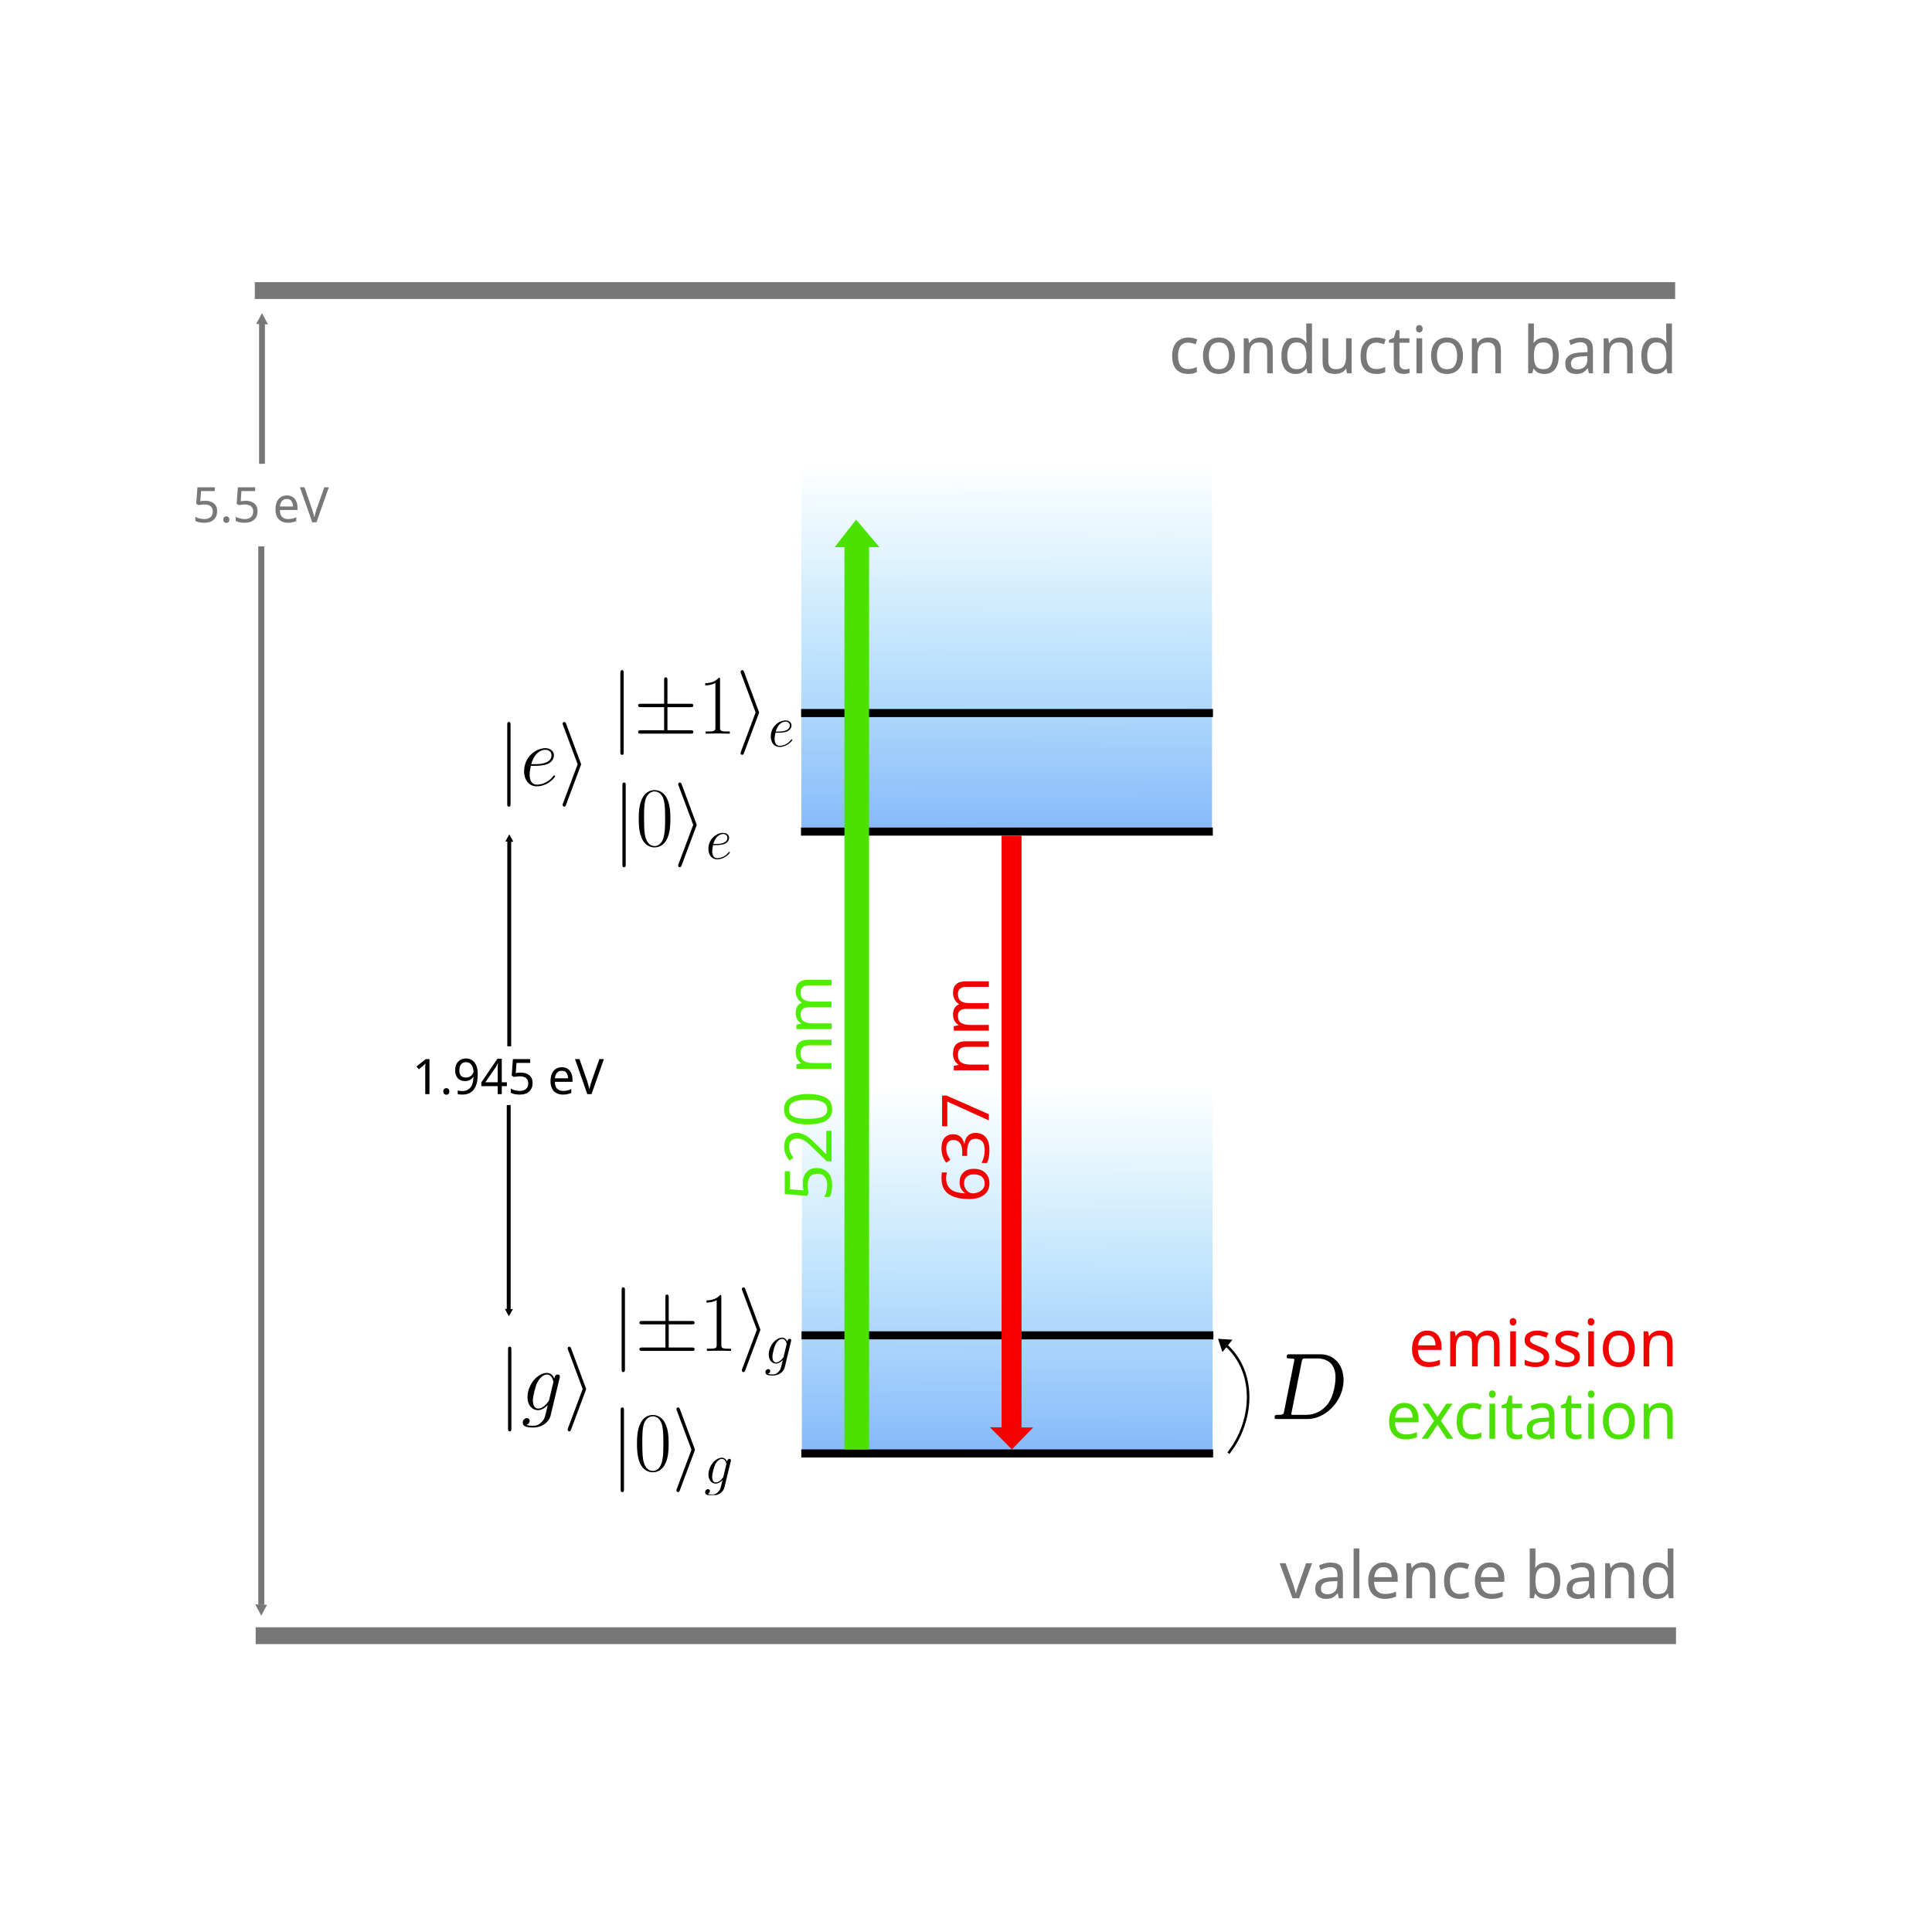
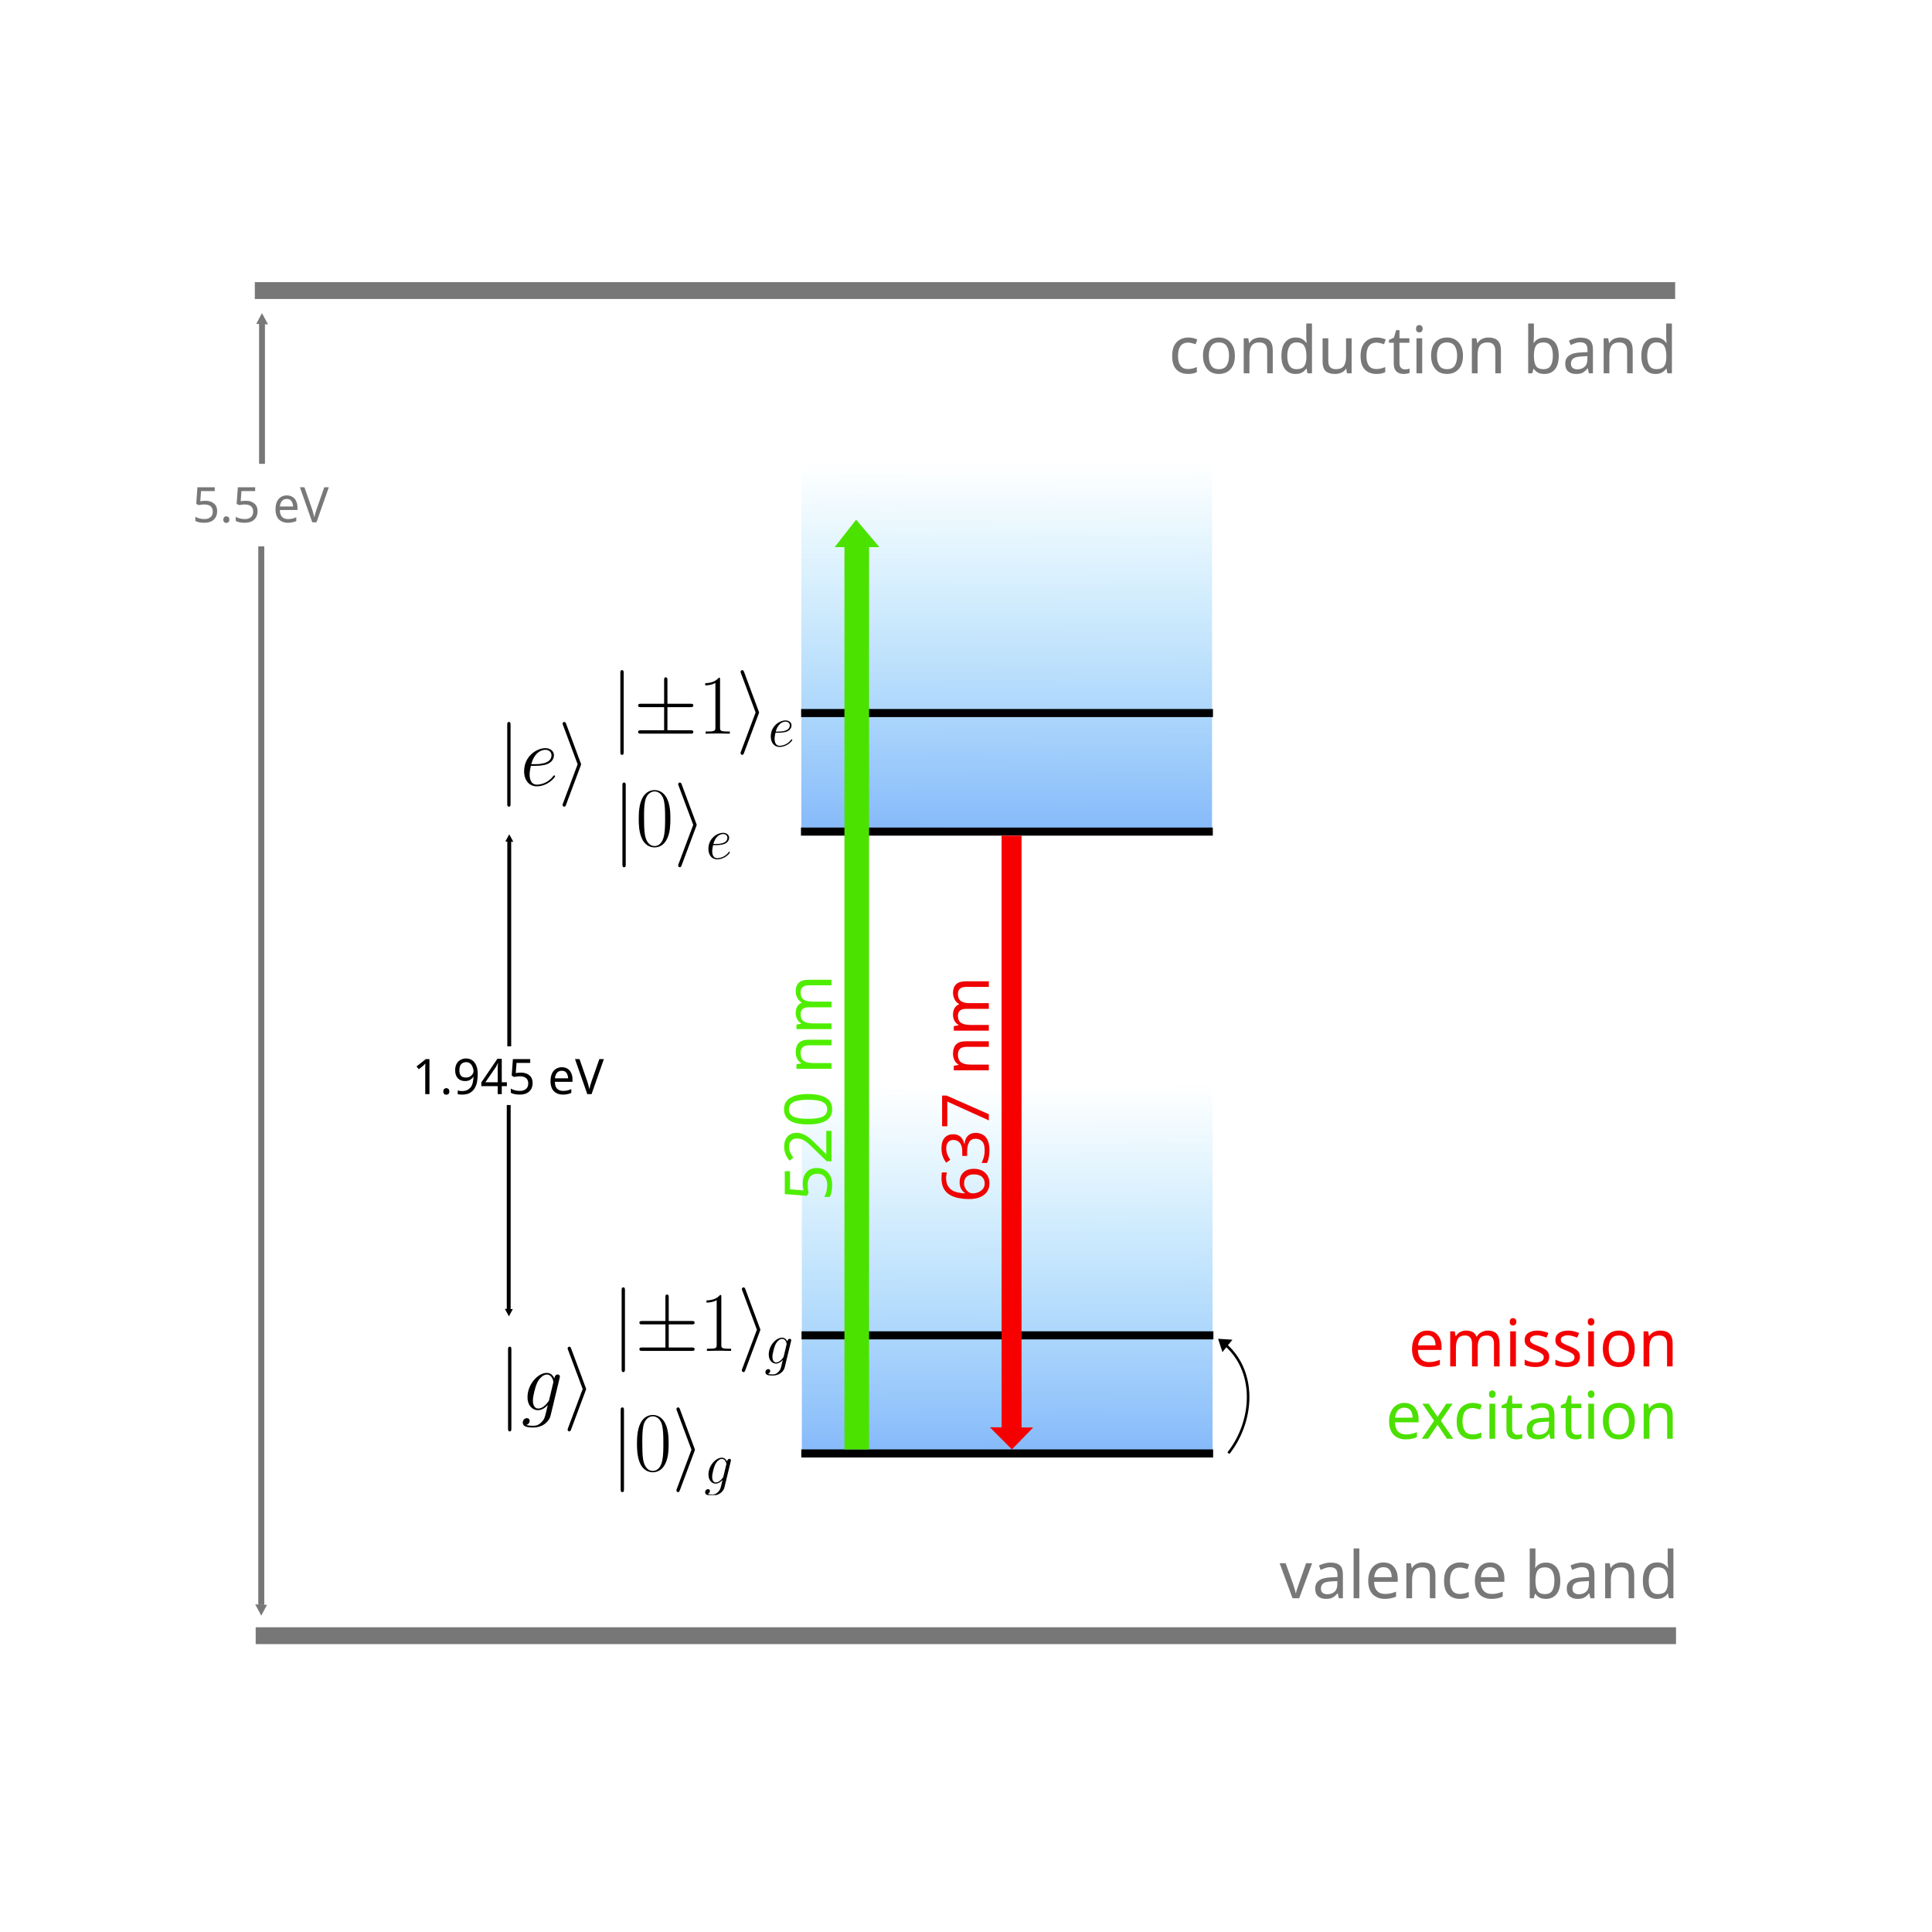
<svg xmlns="http://www.w3.org/2000/svg" xmlns:xlink="http://www.w3.org/1999/xlink" width="750" height="750" viewBox="0 0 198.438 198.438" version="1.1" id="svg102934">
  <defs id="defs102931">
    <linearGradient xlink:href="#linearGradient17790" id="linearGradient17792" x1="226.336" y1="175.029" x2="226.31" y2="143.661" gradientUnits="userSpaceOnUse" gradientTransform="matrix(1.167671,0,0,1.193194,-161.258,-60.06101)" />
    <linearGradient id="linearGradient17790">
      <stop style="stop-color:#87bafa;stop-opacity:1;" offset="0" id="stop17786" />
      <stop style="stop-color:#85d8fa;stop-opacity:0;" offset="1" id="stop17788" />
    </linearGradient>
    <linearGradient xlink:href="#linearGradient17790" id="linearGradient17827" gradientUnits="userSpaceOnUse" x1="226.336" y1="175.029" x2="226.31" y2="143.661" gradientTransform="matrix(1.167671,0,0,1.193194,-161.31,-123.8364)" />
    <clipPath id="clipPath6935-3">
      <path clip-rule="nonzero" d="M 2,0 H 4 V 20.664 H 2 Z m 0,0" id="path2380-6" />
    </clipPath>
    <clipPath id="clipPath7175-7">
      <path clip-rule="nonzero" d="m 16,0 h 5 v 20.664 h -5 z m 0,0" id="path7393-5" />
    </clipPath>
    <clipPath id="clipPath4866-3-5">
      <path clip-rule="nonzero" d="M 2,0 H 4 V 20.664 H 2 Z m 0,0" id="path3487-5" />
    </clipPath>
    <clipPath id="clipPath576-6">
      <path clip-rule="nonzero" d="m 17,0 h 5 v 20.664 h -5 z m 0,0" id="path466-2" />
    </clipPath>
    <clipPath id="clipPath1315-9">
      <path clip-rule="nonzero" d="M 2,0 H 21 V 20.664 H 2 Z m 0,0" id="path1458-1" />
    </clipPath>
    <clipPath id="clipPath4771-2">
      <path clip-rule="nonzero" d="m 32,0 h 6 v 20.664 h -6 z m 0,0" id="path6974-7" />
    </clipPath>
    <clipPath id="clipPath5714-0">
      <path clip-rule="nonzero" d="m 39,12 h 8 v 9.387 h -8 z m 0,0" id="path7056-9-9" />
    </clipPath>
    <clipPath id="clipPath9061-3">
      <path clip-rule="nonzero" d="m 23,12 h 7 v 9.387 h -7 z m 0,0" id="path9482-6" />
    </clipPath>
    <clipPath id="clipPath8113-0">
      <path clip-rule="nonzero" d="M 2,0 H 4 V 20.664 H 2 Z m 0,0" id="path5989-6" />
    </clipPath>
    <clipPath id="clipPath2512-2">
      <path clip-rule="nonzero" d="m 16,0 h 5 v 20.664 h -5 z m 0,0" id="path855-6" />
    </clipPath>
    <clipPath id="clipPath9782-1">
      <path clip-rule="nonzero" d="M 2,0 H 4 V 20.664 H 2 Z m 0,0" id="path6471-8" />
    </clipPath>
    <clipPath id="clipPath2331-7">
      <path clip-rule="nonzero" d="m 16,0 h 6 v 20.664 h -6 z m 0,0" id="path9119-9" />
    </clipPath>
    <clipPath id="clipPath735-2">
      <path clip-rule="nonzero" d="M 1,0 H 9 V 20.664 H 1 Z m 0,0" id="path7947-0" />
    </clipPath>
    <clipPath id="clipPath4984-2">
      <path clip-rule="nonzero" d="M 1,0 H 9 V 20.664 H 1 Z m 0,0" id="path8717-3" />
    </clipPath>
    <clipPath id="clipPath5714-0-6">
      <path clip-rule="nonzero" d="m 39,12 h 8 v 9.387 h -8 z m 0,0" id="path7056-9-9-7" />
    </clipPath>
    <clipPath id="clipPath9061-3-5">
      <path clip-rule="nonzero" d="m 23,12 h 7 v 9.387 h -7 z m 0,0" id="path9482-6-3" />
    </clipPath>
    <clipPath id="clipPath5714-0-5">
      <path clip-rule="nonzero" d="m 39,12 h 8 v 9.387 h -8 z m 0,0" id="path7056-9-9-6" />
    </clipPath>
    <clipPath id="clipPath9061-3-2">
      <path clip-rule="nonzero" d="m 23,12 h 7 v 9.387 h -7 z m 0,0" id="path9482-6-9" />
    </clipPath>
    <clipPath id="clipPath5714-0-9">
      <path clip-rule="nonzero" d="m 39,12 h 8 v 9.387 h -8 z m 0,0" id="path7056-9-9-3" />
    </clipPath>
    <clipPath id="clipPath9061-3-6">
      <path clip-rule="nonzero" d="m 23,12 h 7 v 9.387 h -7 z m 0,0" id="path9482-6-0" />
    </clipPath>
    <clipPath id="clipPath1315-9-3">
      <path clip-rule="nonzero" d="M 2,0 H 21 V 20.664 H 2 Z m 0,0" id="path1458-1-7" />
    </clipPath>
    <clipPath id="clipPath4771-2-5">
      <path clip-rule="nonzero" d="m 32,0 h 6 v 20.664 h -6 z m 0,0" id="path6974-7-9" />
    </clipPath>
    <clipPath id="clipPath8113-0-2">
      <path clip-rule="nonzero" d="M 2,0 H 4 V 20.664 H 2 Z m 0,0" id="path5989-6-2" />
    </clipPath>
    <clipPath id="clipPath2512-2-8">
      <path clip-rule="nonzero" d="m 16,0 h 5 v 20.664 h -5 z m 0,0" id="path855-6-9" />
    </clipPath>
    <clipPath id="clipPath735-2-7">
      <path clip-rule="nonzero" d="M 1,0 H 9 V 20.664 H 1 Z m 0,0" id="path7947-0-3" />
    </clipPath>
    <clipPath id="clipPath5714-0-61">
      <path clip-rule="nonzero" d="m 39,12 h 8 v 9.387 h -8 z m 0,0" id="path7056-9-9-2" />
    </clipPath>
    <clipPath id="clipPath9061-3-9">
      <path clip-rule="nonzero" d="m 23,12 h 7 v 9.387 h -7 z m 0,0" id="path9482-6-31" />
    </clipPath>
    <clipPath id="clipPath4984-2-9">
      <path clip-rule="nonzero" d="M 1,0 H 9 V 20.664 H 1 Z m 0,0" id="path8717-3-4" />
    </clipPath>
    <clipPath id="clipPath2883">
      <path clip-rule="nonzero" d="M 0,0 H 5.703 V 3.402 H 0 Z m 0,0" id="path5370" />
    </clipPath>
  </defs>
  <g id="layer1">
    <rect style="display:inline;fill:url(#linearGradient17792);fill-opacity:1;stroke-width:0.312;stroke-linecap:butt;stroke-linejoin:round" id="rect17761" width="42.185" height="37.708" x="82.357" y="111.219" />
    <rect style="display:inline;fill:url(#linearGradient17827);fill-opacity:1;stroke-width:0.312;stroke-linecap:butt;stroke-linejoin:round" id="rect17761-3" width="42.185" height="37.708" x="82.306" y="47.443" />
    <path style="display:inline;fill:#4ce200;fill-opacity:1;stroke-width:0.312;stroke-linecap:butt;stroke-linejoin:round" d="m 85.729,56.198 h 4.599 L 87.932,53.376 Z" id="path21176" />
    <path style="display:inline;fill:#000000;fill-opacity:1;stroke-width:0.122;stroke-linecap:butt;stroke-linejoin:round" d="m 125.557,138.877 1.027,-1.275 -1.473,-0.091 z" id="path21176-3" />
    <path style="display:inline;fill:#f50000;fill-opacity:1;stroke-width:0.312;stroke-linecap:butt;stroke-linejoin:round" d="m 101.674,146.6 4.444,0.02 -2.184,2.248 z" id="path21180" />
    <rect style="display:inline;fill:#000000;fill-opacity:1;stroke-width:0.312;stroke-linecap:butt;stroke-linejoin:round" id="rect21729-7-3" width="42.3" height="0.829" x="82.33" y="136.741" />
    <rect style="display:inline;fill:#000000;fill-opacity:1;stroke-width:0.312;stroke-linecap:butt;stroke-linejoin:round" id="rect21729-7" width="42.3" height="0.829" x="82.286" y="72.822" />
    <rect style="display:inline;fill:#000000;fill-opacity:1;stroke-width:0.312;stroke-linecap:butt;stroke-linejoin:round" id="rect21729" width="42.3" height="0.829" x="82.303" y="148.87" />
    <rect style="display:inline;fill:#000000;fill-opacity:1;stroke-width:0.312;stroke-linecap:butt;stroke-linejoin:round" id="rect21729-23" width="42.3" height="0.829" x="82.269" y="85" />
    <rect style="display:inline;fill:#4ce200;fill-opacity:1;stroke-width:0.312;stroke-linecap:butt;stroke-linejoin:round" id="rect21013" width="2.529" height="92.872" x="86.733" y="56" />
    <rect style="display:inline;fill:#f60000;fill-opacity:1;stroke-width:0.365;stroke-linecap:butt;stroke-linejoin:round" id="rect18515" width="2.05" height="60.829" x="102.874" y="85.835" />
    <text xml:space="preserve" style="font-size:6.662px;display:inline;fill:#f50000;fill-opacity:1;stroke-width:0.312;stroke-linecap:butt;stroke-linejoin:round" x="146.249" y="138.835" id="text21913-9" transform="scale(0.989247,1.01087)">
      <tspan style="font-style:normal;font-variant:normal;font-weight:normal;font-stretch:normal;font-size:6.662px;font-family:'Noto Sans Duployan';-inkscape-font-specification:'Noto Sans Duployan';fill:#f50000;fill-opacity:1;stroke-width:0.312" x="146.249" y="138.835" id="tspan22163">emission</tspan>
    </text>
    <text xml:space="preserve" style="font-size:6.662px;display:inline;fill:#4fee00;fill-opacity:1;stroke-width:0.312;stroke-linecap:butt;stroke-linejoin:round" x="-124.695" y="84.49" id="text21913-9-5-3" transform="matrix(0,-0.989247,1.01087,0,0,0)">
      <tspan style="font-style:normal;font-variant:normal;font-weight:normal;font-stretch:normal;font-size:6.662px;font-family:sans-serif;-inkscape-font-specification:sans-serif;fill:#4fee00;fill-opacity:1;stroke-width:0.312" x="-124.695" y="84.49" id="tspan22163-3-6">520 nm</tspan>
    </text>
    <text xml:space="preserve" style="font-size:6.662px;display:inline;fill:#000000;fill-opacity:1;stroke-width:0.312;stroke-linecap:butt;stroke-linejoin:round" x="143.867" y="146.19" id="text21913-2" transform="scale(0.989247,1.01087)">
      <tspan id="tspan21911-8" style="font-style:normal;font-variant:normal;font-weight:normal;font-stretch:normal;font-size:6.662px;font-family:'Noto Sans Duployan';-inkscape-font-specification:'Noto Sans Duployan';fill:#4be000;fill-opacity:1;stroke-width:0.312" x="143.867" y="146.19">excitation</tspan>
    </text>
    <g transform="matrix(1.167671,0,0,1.193194,52.09888,74.15317)" id="g253953" style="display:inline;stroke-linecap:butt;stroke-linejoin:round">
      <g clip-path="url(#clipPath6935-3)" id="g27" transform="matrix(0.352778,0,0,0.352778,-0.865408,0.00105843)" style="stroke-linecap:butt;stroke-linejoin:round">
        <g fill="#000000" fill-opacity="1" id="g25" style="stroke-linecap:butt;stroke-linejoin:round">
          <g id="use23" transform="translate(0,15.497)" style="stroke-linecap:butt;stroke-linejoin:round">
            <path d="m 3.281,-14.75 c 0,-0.375 0,-0.75 -0.406,-0.75 -0.422,0 -0.422,0.375 -0.422,0.75 V 4.422 c 0,0.375 0,0.75 0.422,0.75 0.406,0 0.406,-0.375 0.406,-0.75 z m 0,0" id="path43" style="stroke-linecap:butt;stroke-linejoin:round" />
          </g>
        </g>
      </g>
      <g fill="#000000" fill-opacity="1" id="g31" transform="matrix(0.352778,0,0,0.352778,-0.865408,0.00105843)" style="stroke-linecap:butt;stroke-linejoin:round">
        <g id="use29" transform="translate(5.74,15.497)" style="stroke-linecap:butt;stroke-linejoin:round">
          <path d="m 3.703,-4.797 c 0.547,0 1.953,-0.031 2.953,-0.406 C 8.219,-5.797 8.359,-7 8.359,-7.375 c 0,-0.906 -0.781,-1.734 -2.141,-1.734 -2.172,0 -5.297,1.969 -5.297,5.641 0,2.172 1.25,3.672 3.125,3.672 2.812,0 4.594,-2.188 4.594,-2.453 0,-0.125 -0.125,-0.234 -0.219,-0.234 -0.062,0 -0.078,0.031 -0.266,0.219 -1.312,1.75 -3.281,2.062 -4.062,2.062 -1.188,0 -1.797,-0.938 -1.797,-2.469 0,-0.281 0,-0.797 0.312,-2.125 z m -1,-0.406 c 0.891,-3.188 2.859,-3.5 3.516,-3.5 0.906,0 1.531,0.547 1.531,1.328 0,2.172 -3.312,2.172 -4.172,2.172 z m 0,0" id="path47" style="stroke-linecap:butt;stroke-linejoin:round" />
        </g>
      </g>
      <g clip-path="url(#clipPath7175-7)" id="g37" transform="matrix(0.352778,0,0,0.352778,-0.865408,0.00105843)" style="stroke-linecap:butt;stroke-linejoin:round">
        <g fill="#000000" fill-opacity="1" id="g35" style="stroke-linecap:butt;stroke-linejoin:round">
          <g id="use33" transform="translate(15.117,15.497)" style="stroke-linecap:butt;stroke-linejoin:round">
            <path d="M 5.641,-4.812 C 5.75,-5.062 5.75,-5.109 5.75,-5.172 c 0,-0.047 0,-0.094 -0.109,-0.344 l -3.609,-9.5 C 1.906,-15.375 1.781,-15.5 1.547,-15.5 c -0.219,0 -0.406,0.188 -0.406,0.422 0,0.062 0,0.109 0.094,0.328 L 4.891,-5.172 1.234,4.375 c -0.094,0.234 -0.094,0.266 -0.094,0.375 0,0.234 0.188,0.422 0.406,0.422 0.266,0 0.359,-0.219 0.438,-0.422 z m 0,0" id="path51" style="stroke-linecap:butt;stroke-linejoin:round" />
          </g>
        </g>
      </g>
    </g>
    <g transform="matrix(1.167671,0,0,1.193194,52.18288,138.3201)" id="g254124" style="display:inline;stroke-linecap:butt;stroke-linejoin:round">
      <g clip-path="url(#clipPath4866-3-5)" id="g254108" transform="matrix(0.352778,0,0,0.352778,-0.865408,0.00105843)" style="stroke-linecap:butt;stroke-linejoin:round">
        <g fill="#000000" fill-opacity="1" id="g254106" style="stroke-linecap:butt;stroke-linejoin:round">
          <g id="g254104" transform="translate(0,15.497)" style="stroke-linecap:butt;stroke-linejoin:round">
            <path d="m 3.281,-14.75 c 0,-0.375 0,-0.75 -0.406,-0.75 -0.422,0 -0.422,0.375 -0.422,0.75 V 4.422 c 0,0.375 0,0.75 0.422,0.75 0.406,0 0.406,-0.375 0.406,-0.75 z m 0,0" id="path254102" style="stroke-linecap:butt;stroke-linejoin:round" />
          </g>
        </g>
      </g>
      <g fill="#000000" fill-opacity="1" id="g254114" transform="matrix(0.352778,0,0,0.352778,-0.865408,0.00105843)" style="stroke-linecap:butt;stroke-linejoin:round">
        <g id="g254112" transform="translate(5.74,15.497)" style="stroke-linecap:butt;stroke-linejoin:round">
          <path d="m 6.984,-2.625 c -0.078,0.328 -0.125,0.422 -0.391,0.719 -0.844,1.094 -1.719,1.5 -2.359,1.5 -0.688,0 -1.328,-0.547 -1.328,-1.969 0,-1.094 0.625,-3.406 1.078,-4.344 C 4.578,-7.875 5.516,-8.703 6.375,-8.703 7.75,-8.703 8.016,-7 8.016,-6.875 l -0.062,0.281 z M 8.266,-7.75 C 8,-8.344 7.422,-9.109 6.375,-9.109 c -2.25,0 -4.812,2.828 -4.812,5.906 C 1.562,-1.047 2.875,0 4.188,0 5.281,0 6.266,-0.875 6.625,-1.281 L 6.172,0.578 c -0.281,1.141 -0.406,1.656 -1.156,2.375 -0.844,0.844 -1.625,0.844 -2.078,0.844 -0.625,0 -1.141,-0.031 -1.656,-0.203 0.656,-0.188 0.828,-0.766 0.828,-0.984 0,-0.344 -0.25,-0.672 -0.703,-0.672 -0.5,0 -1.031,0.422 -1.031,1.094 0,0.859 0.844,1.188 2.594,1.188 2.672,0 4.047,-1.719 4.328,-2.828 L 9.578,-7.875 c 0.062,-0.25 0.062,-0.281 0.062,-0.328 0,-0.281 -0.219,-0.516 -0.531,-0.516 -0.5,0 -0.781,0.422 -0.844,0.969 z m 0,0" id="path254110" style="stroke-linecap:butt;stroke-linejoin:round" />
        </g>
      </g>
      <g clip-path="url(#clipPath576-6)" id="g254122" transform="matrix(0.352778,0,0,0.352778,-0.865408,0.00105843)" style="stroke-linecap:butt;stroke-linejoin:round">
        <g fill="#000000" fill-opacity="1" id="g254120" style="stroke-linecap:butt;stroke-linejoin:round">
          <g id="g254118" transform="translate(16.169,15.497)" style="stroke-linecap:butt;stroke-linejoin:round">
            <path d="M 5.641,-4.812 C 5.75,-5.062 5.75,-5.109 5.75,-5.172 c 0,-0.047 0,-0.094 -0.109,-0.344 l -3.609,-9.5 C 1.906,-15.375 1.781,-15.5 1.547,-15.5 c -0.219,0 -0.406,0.188 -0.406,0.422 0,0.062 0,0.109 0.094,0.328 L 4.891,-5.172 1.234,4.375 c -0.094,0.234 -0.094,0.266 -0.094,0.375 0,0.234 0.188,0.422 0.406,0.422 0.266,0 0.359,-0.219 0.438,-0.422 z m 0,0" id="path254116" style="stroke-linecap:butt;stroke-linejoin:round" />
          </g>
        </g>
      </g>
    </g>
    <rect style="display:inline;fill:#000000;fill-opacity:1;stroke-width:0.312;stroke-linecap:butt;stroke-linejoin:round" id="rect256472" width="0.399" height="21.08" x="52.106" y="86.387" />
    <rect style="display:inline;fill:#000000;fill-opacity:1;stroke-width:0.312;stroke-linecap:butt;stroke-linejoin:round" id="rect256472-3" width="0.399" height="21.08" x="52.051" y="113.499" />
    <text xml:space="preserve" style="font-size:4.997px;display:inline;fill:#000000;fill-opacity:1;stroke-width:0.312;stroke-linecap:butt;stroke-linejoin:round" x="42.807" y="111.175" id="text256498" transform="scale(0.989247,1.01087)">
      <tspan id="tspan256496" style="font-style:normal;font-variant:normal;font-weight:normal;font-stretch:normal;font-size:4.997px;font-family:'Noto Sans';-inkscape-font-specification:'Noto Sans';fill:#000000;fill-opacity:1;stroke-width:0.312" x="42.807" y="111.175">1.945 eV</tspan>
    </text>
    <text xml:space="preserve" style="font-size:4.997px;display:inline;fill:#000000;fill-opacity:1;stroke-width:0.312;stroke-linecap:butt;stroke-linejoin:round" x="19.969" y="53.07" id="text256498-5" transform="scale(0.989247,1.01087)">
      <tspan id="tspan256496-3" style="font-style:normal;font-variant:normal;font-weight:normal;font-stretch:normal;font-size:4.997px;font-family:'Noto Sans';-inkscape-font-specification:'Noto Sans';fill:#787878;fill-opacity:1;stroke-width:0.312" x="19.969" y="53.07">5.5 eV</tspan>
    </text>
    <rect style="display:inline;fill:#777777;fill-opacity:1;stroke-width:0.312;stroke-linecap:butt;stroke-linejoin:round" id="rect256990" width="145.884" height="1.73" x="26.262" y="167.139" />
    <rect style="display:inline;fill:#777777;fill-opacity:1;stroke-width:0.312;stroke-linecap:butt;stroke-linejoin:round" id="rect256990-6" width="145.884" height="1.73" x="26.173" y="28.979" />
    <rect style="display:inline;fill:#777777;fill-opacity:1;stroke-width:0.312;stroke-linecap:butt;stroke-linejoin:round" id="rect259618" width="0.617" height="108.721" x="26.528" y="56.119" />
    <rect style="display:inline;fill:#777777;fill-opacity:1;stroke-width:0.312;stroke-linecap:butt;stroke-linejoin:round" id="rect259642" width="0.603" height="14.657" x="26.61" y="32.982" />
    <path style="display:inline;fill:#000000;fill-opacity:1;stroke-width:0.312;stroke-linecap:butt;stroke-linejoin:round" d="m 51.905,86.431 0.82,0.03 -0.42,-0.769 z" id="path259929" />
    <path style="display:inline;fill:#000000;fill-opacity:1;stroke-width:0.312;stroke-linecap:butt;stroke-linejoin:round" d="m 52.672,134.462 -0.82,-0.03 0.42,0.769 z" id="path259929-5" />
    <path style="display:inline;fill:#787878;fill-opacity:1;stroke-width:0.466;stroke-linecap:butt;stroke-linejoin:round" d="m 26.32,33.268 1.208,0.05 -0.62,-1.159 z" id="path259929-6" />
    <path style="display:inline;fill:#787878;fill-opacity:1;stroke-width:0.466;stroke-linecap:butt;stroke-linejoin:round" d="m 27.424,164.836 -1.209,-0.05 0.62,1.159 z" id="path259929-6-9" />
    <text xml:space="preserve" style="font-size:6.662px;display:inline;fill:#787878;fill-opacity:1;stroke-width:0.312;stroke-linecap:butt;stroke-linejoin:round" x="121.345" y="37.934" id="text21913-7" transform="scale(0.989247,1.01087)">
      <tspan id="tspan21911-0" style="font-style:normal;font-variant:normal;font-weight:normal;font-stretch:normal;font-size:6.662px;font-family:'Noto Sans Duployan';-inkscape-font-specification:'Noto Sans Duployan';fill:#787878;fill-opacity:1;stroke-width:0.312" x="121.345" y="37.934">conduction band</tspan>
    </text>
    <text xml:space="preserve" style="font-size:6.662px;display:inline;fill:#787878;fill-opacity:1;stroke-width:0.312;stroke-linecap:butt;stroke-linejoin:round" x="132.858" y="162.397" id="text21913-7-9" transform="scale(0.989247,1.01087)">
      <tspan id="tspan21911-0-3" style="font-style:normal;font-variant:normal;font-weight:normal;font-stretch:normal;font-size:6.662px;font-family:'Noto Sans Duployan';-inkscape-font-specification:'Noto Sans Duployan';fill:#787878;fill-opacity:1;stroke-width:0.312" x="132.858" y="162.397">valence band</tspan>
    </text>
    <g transform="matrix(1.167671,0,0,1.193194,63.71751,68.83037)" id="g254320" style="display:inline;stroke-linecap:butt;stroke-linejoin:round">
      <g clip-path="url(#clipPath1315-9-3)" id="g36" transform="matrix(0.352778,0,0,0.352778,-0.865408,0.00105843)" style="stroke-linecap:butt;stroke-linejoin:round">
        <g fill="#000000" fill-opacity="1" id="g34" style="stroke-linecap:butt;stroke-linejoin:round">
          <g id="use30" transform="translate(0,15.497)" style="stroke-linecap:butt;stroke-linejoin:round">
            <path d="m 3.281,-14.75 c 0,-0.375 0,-0.75 -0.406,-0.75 -0.422,0 -0.422,0.375 -0.422,0.75 V 4.422 c 0,0.375 0,0.75 0.422,0.75 0.406,0 0.406,-0.375 0.406,-0.75 z m 0,0" id="path56" style="stroke-linecap:butt;stroke-linejoin:round" />
          </g>
          <g id="use32" transform="translate(5.740042,15.497)" style="stroke-linecap:butt;stroke-linejoin:round">
            <path d="M 8.453,-6.469 H 14.188 c 0.359,0 0.719,0 0.719,-0.406 0,-0.422 -0.359,-0.422 -0.719,-0.422 H 8.453 V -13 c 0,-0.328 0,-0.75 -0.422,-0.75 -0.406,0 -0.406,0.359 -0.406,0.688 v 5.766 H 1.859 c -0.344,0 -0.719,0 -0.719,0.422 0,0.406 0.375,0.406 0.719,0.406 H 7.625 v 5.641 H 1.859 c -0.344,0 -0.719,0 -0.719,0.422 C 1.141,0 1.516,0 1.859,0 H 14.188 c 0.359,0 0.719,0 0.719,-0.406 0,-0.422 -0.359,-0.422 -0.719,-0.422 H 8.453 Z m 0,0" id="path60" style="stroke-linecap:butt;stroke-linejoin:round" />
          </g>
        </g>
      </g>
      <g fill="#000000" fill-opacity="1" id="g40" transform="matrix(0.352778,0,0,0.352778,-0.865408,0.00105843)" style="stroke-linecap:butt;stroke-linejoin:round">
        <g id="use38" transform="translate(21.81,15.497)" style="stroke-linecap:butt;stroke-linejoin:round">
          <path d="m 5.5,-13.203 c 0,-0.438 -0.031,-0.453 -0.312,-0.453 C 4.375,-12.688 3.156,-12.375 2,-12.328 c -0.062,0 -0.156,0 -0.188,0.031 -0.016,0.047 -0.016,0.094 -0.016,0.516 0.641,0 1.719,-0.109 2.547,-0.609 v 10.875 c 0,0.734 -0.047,0.984 -1.828,0.984 H 1.906 V 0 C 2.891,-0.016 3.922,-0.047 4.922,-0.047 5.906,-0.047 6.938,-0.016 7.938,0 V -0.531 H 7.312 C 5.531,-0.531 5.5,-0.766 5.5,-1.516 Z m 0,0" id="path64" style="stroke-linecap:butt;stroke-linejoin:round" />
        </g>
      </g>
      <g clip-path="url(#clipPath4771-2-5)" id="g46" transform="matrix(0.352778,0,0,0.352778,-0.865408,0.00105843)" style="stroke-linecap:butt;stroke-linejoin:round">
        <g fill="#000000" fill-opacity="1" id="g44" style="stroke-linecap:butt;stroke-linejoin:round">
          <g id="use42" transform="translate(31.287,15.497)" style="stroke-linecap:butt;stroke-linejoin:round">
            <path d="M 5.641,-4.812 C 5.75,-5.062 5.75,-5.109 5.75,-5.172 c 0,-0.047 0,-0.094 -0.109,-0.344 l -3.609,-9.5 C 1.906,-15.375 1.781,-15.5 1.547,-15.5 c -0.219,0 -0.406,0.188 -0.406,0.422 0,0.062 0,0.109 0.094,0.328 L 4.891,-5.172 1.234,4.375 c -0.094,0.234 -0.094,0.266 -0.094,0.375 0,0.234 0.188,0.422 0.406,0.422 0.266,0 0.359,-0.219 0.438,-0.422 z m 0,0" id="path68" style="stroke-linecap:butt;stroke-linejoin:round" />
          </g>
        </g>
      </g>
      <g fill="#000000" fill-opacity="1" id="g50" transform="matrix(0.352778,0,0,0.352778,-0.865408,0.00105843)" style="stroke-linecap:butt;stroke-linejoin:round">
        <g id="use48" transform="translate(39.322,18.597)" style="stroke-linecap:butt;stroke-linejoin:round">
          <path d="m 2.562,-3.328 c 0.391,0 1.375,-0.031 2.062,-0.281 1.078,-0.422 1.188,-1.25 1.188,-1.516 0,-0.625 -0.547,-1.203 -1.5,-1.203 -1.5,0 -3.672,1.359 -3.672,3.922 0,1.5 0.859,2.547 2.172,2.547 C 4.766,0.141 6,-1.375 6,-1.562 6,-1.656 5.906,-1.719 5.859,-1.719 c -0.047,0 -0.062,0.016 -0.188,0.141 -0.922,1.219 -2.281,1.438 -2.828,1.438 -0.828,0 -1.25,-0.641 -1.25,-1.703 0,-0.203 0,-0.562 0.219,-1.484 z M 1.875,-3.609 C 2.5,-5.828 3.859,-6.031 4.312,-6.031 c 0.641,0 1.062,0.359 1.062,0.906 0,1.516 -2.297,1.516 -2.891,1.516 z m 0,0" id="path72" style="stroke-linecap:butt;stroke-linejoin:round" />
        </g>
      </g>
    </g>
    <g transform="matrix(1.167671,0,0,1.193194,63.92951,80.37462)" id="g255154" style="display:inline;stroke-linecap:butt;stroke-linejoin:round">
      <g clip-path="url(#clipPath8113-0-2)" id="g255134" transform="matrix(0.352778,0,0,0.352778,-0.865408,0.00105843)" style="stroke-linecap:butt;stroke-linejoin:round">
        <g fill="#000000" fill-opacity="1" id="g29" style="stroke-linecap:butt;stroke-linejoin:round">
          <g id="g255131" transform="translate(0,15.497)" style="stroke-linecap:butt;stroke-linejoin:round">
            <path d="m 3.281,-14.75 c 0,-0.375 0,-0.75 -0.406,-0.75 -0.422,0 -0.422,0.375 -0.422,0.75 V 4.422 c 0,0.375 0,0.75 0.422,0.75 0.406,0 0.406,-0.375 0.406,-0.75 z m 0,0" id="path255129" style="stroke-linecap:butt;stroke-linejoin:round" />
          </g>
        </g>
      </g>
      <g fill="#000000" fill-opacity="1" id="g255140" transform="matrix(0.352778,0,0,0.352778,-0.865408,0.00105843)" style="stroke-linecap:butt;stroke-linejoin:round">
        <g id="g255138" transform="translate(5.74,15.497)" style="stroke-linecap:butt;stroke-linejoin:round">
          <path d="m 8.672,-6.625 c 0,-1.266 -0.016,-3.406 -0.891,-5.062 -0.766,-1.453 -1.984,-1.969 -3.047,-1.969 -1,0 -2.25,0.453 -3.047,1.938 -0.812,1.562 -0.906,3.484 -0.906,5.094 0,1.172 0.031,2.969 0.672,4.531 0.875,2.141 2.469,2.422 3.281,2.422 C 5.688,0.328 7.125,-0.062 7.969,-2.031 8.594,-3.453 8.672,-5.125 8.672,-6.625 Z M 4.734,0 C 3.406,0 2.625,-1.141 2.328,-2.703 c -0.219,-1.219 -0.219,-3 -0.219,-4.156 0,-1.594 0,-2.906 0.266,-4.172 0.391,-1.75 1.547,-2.297 2.359,-2.297 0.844,0 1.938,0.562 2.328,2.25 0.266,1.188 0.297,2.562 0.297,4.219 0,1.344 0,3 -0.25,4.219 C 6.672,-0.391 5.453,0 4.734,0 Z m 0,0" id="path255136" style="stroke-linecap:butt;stroke-linejoin:round" />
        </g>
      </g>
      <g clip-path="url(#clipPath2512-2-8)" id="g41" transform="matrix(0.352778,0,0,0.352778,-0.865408,0.00105843)" style="stroke-linecap:butt;stroke-linejoin:round">
        <g fill="#000000" fill-opacity="1" id="g255146" style="stroke-linecap:butt;stroke-linejoin:round">
          <g id="g255144" transform="translate(15.216,15.497)" style="stroke-linecap:butt;stroke-linejoin:round">
            <path d="M 5.641,-4.812 C 5.75,-5.062 5.75,-5.109 5.75,-5.172 c 0,-0.047 0,-0.094 -0.109,-0.344 l -3.609,-9.5 C 1.906,-15.375 1.781,-15.5 1.547,-15.5 c -0.219,0 -0.406,0.188 -0.406,0.422 0,0.062 0,0.109 0.094,0.328 L 4.891,-5.172 1.234,4.375 c -0.094,0.234 -0.094,0.266 -0.094,0.375 0,0.234 0.188,0.422 0.406,0.422 0.266,0 0.359,-0.219 0.438,-0.422 z m 0,0" id="path255142" style="stroke-linecap:butt;stroke-linejoin:round" />
          </g>
        </g>
      </g>
      <g fill="#000000" fill-opacity="1" id="g255152" transform="matrix(0.352778,0,0,0.352778,-0.865408,0.00105843)" style="stroke-linecap:butt;stroke-linejoin:round">
        <g id="use43" transform="translate(23.251,18.597)" style="stroke-linecap:butt;stroke-linejoin:round">
          <path d="m 2.562,-3.328 c 0.391,0 1.375,-0.031 2.062,-0.281 1.078,-0.422 1.188,-1.25 1.188,-1.516 0,-0.625 -0.547,-1.203 -1.5,-1.203 -1.5,0 -3.672,1.359 -3.672,3.922 0,1.5 0.859,2.547 2.172,2.547 C 4.766,0.141 6,-1.375 6,-1.562 6,-1.656 5.906,-1.719 5.859,-1.719 c -0.047,0 -0.062,0.016 -0.188,0.141 -0.922,1.219 -2.281,1.438 -2.828,1.438 -0.828,0 -1.25,-0.641 -1.25,-1.703 0,-0.203 0,-0.562 0.219,-1.484 z M 1.875,-3.609 C 2.5,-5.828 3.859,-6.031 4.312,-6.031 c 0.641,0 1.062,0.359 1.062,0.906 0,1.516 -2.297,1.516 -2.891,1.516 z m 0,0" id="path255149" style="stroke-linecap:butt;stroke-linejoin:round" />
        </g>
      </g>
    </g>
    <g id="use27" transform="matrix(0.4119286,0,0,0.4209325,62.83888,138.7518)" style="display:inline;stroke-linecap:butt;stroke-linejoin:round">
      <path d="m 3.281,-14.75 c 0,-0.375 0,-0.75 -0.406,-0.75 -0.422,0 -0.422,0.375 -0.422,0.75 V 4.422 c 0,0.375 0,0.75 0.422,0.75 0.406,0 0.406,-0.375 0.406,-0.75 z m 0,0" id="path254545" style="stroke-linecap:butt;stroke-linejoin:round" />
    </g>
    <g id="g254549" transform="matrix(0.4119286,0,0,0.4209325,65.20337,138.7518)" style="display:inline;stroke-linecap:butt;stroke-linejoin:round">
      <path d="M 8.453,-6.469 H 14.188 c 0.359,0 0.719,0 0.719,-0.406 0,-0.422 -0.359,-0.422 -0.719,-0.422 H 8.453 V -13 c 0,-0.328 0,-0.75 -0.422,-0.75 -0.406,0 -0.406,0.359 -0.406,0.688 v 5.766 H 1.859 c -0.344,0 -0.719,0 -0.719,0.422 0,0.406 0.375,0.406 0.719,0.406 H 7.625 v 5.641 H 1.859 c -0.344,0 -0.719,0 -0.719,0.422 C 1.141,0 1.516,0 1.859,0 H 14.188 c 0.359,0 0.719,0 0.719,-0.406 0,-0.422 -0.359,-0.422 -0.719,-0.422 H 8.453 Z m 0,0" id="path55" style="stroke-linecap:butt;stroke-linejoin:round" />
    </g>
    <g fill="#000000" fill-opacity="1" id="g254556" transform="matrix(0.4119286,0,0,0.4209325,62.83888,132.2286)" style="display:inline;stroke-linecap:butt;stroke-linejoin:round">
      <g id="g254554" transform="translate(21.81,15.497)" style="stroke-linecap:butt;stroke-linejoin:round">
        <path d="m 5.5,-13.203 c 0,-0.438 -0.031,-0.453 -0.312,-0.453 C 4.375,-12.688 3.156,-12.375 2,-12.328 c -0.062,0 -0.156,0 -0.188,0.031 -0.016,0.047 -0.016,0.094 -0.016,0.516 0.641,0 1.719,-0.109 2.547,-0.609 v 10.875 c 0,0.734 -0.047,0.984 -1.828,0.984 H 1.906 V 0 C 2.891,-0.016 3.922,-0.047 4.922,-0.047 5.906,-0.047 6.938,-0.016 7.938,0 V -0.531 H 7.312 C 5.531,-0.531 5.5,-0.766 5.5,-1.516 Z m 0,0" id="path59" style="stroke-linecap:butt;stroke-linejoin:round" />
      </g>
    </g>
    <g fill="#000000" fill-opacity="1" id="g39" transform="matrix(0.4119286,0,0,0.4209325,62.83888,132.2286)" style="display:inline;stroke-linecap:butt;stroke-linejoin:round">
      <g id="use37" transform="translate(31.287,15.497)" style="stroke-linecap:butt;stroke-linejoin:round">
        <path d="M 5.641,-4.812 C 5.75,-5.062 5.75,-5.109 5.75,-5.172 c 0,-0.047 0,-0.094 -0.109,-0.344 l -3.609,-9.5 C 1.906,-15.375 1.781,-15.5 1.547,-15.5 c -0.219,0 -0.406,0.188 -0.406,0.422 0,0.062 0,0.109 0.094,0.328 L 4.891,-5.172 1.234,4.375 c -0.094,0.234 -0.094,0.266 -0.094,0.375 0,0.234 0.188,0.422 0.406,0.422 0.266,0 0.359,-0.219 0.438,-0.422 z m 0,0" id="path63" style="stroke-linecap:butt;stroke-linejoin:round" />
      </g>
    </g>
    <g clip-path="url(#clipPath5714-0-61)" id="g45" transform="matrix(0.4119286,0,0,0.4209325,62.30972,132.2286)" style="display:inline;stroke-linecap:butt;stroke-linejoin:round">
      <g fill="#000000" fill-opacity="1" id="g43" style="stroke-linecap:butt;stroke-linejoin:round">
        <g id="use41" transform="translate(39.322,18.596)" style="stroke-linecap:butt;stroke-linejoin:round">
          <path d="M 4.844,-1.828 C 4.797,-1.594 4.766,-1.531 4.578,-1.312 c -0.594,0.75 -1.188,1.031 -1.641,1.031 -0.469,0 -0.922,-0.375 -0.922,-1.375 0,-0.75 0.438,-2.359 0.75,-3 0.422,-0.812 1.062,-1.375 1.672,-1.375 0.938,0 1.125,1.172 1.125,1.25 L 5.516,-4.578 Z M 5.734,-5.375 C 5.547,-5.797 5.156,-6.328 4.438,-6.328 c -1.562,0 -3.344,1.969 -3.344,4.109 C 1.094,-0.734 2,0 2.906,0 3.672,0 4.344,-0.609 4.609,-0.891 L 4.281,0.406 C 4.094,1.188 4,1.547 3.484,2.047 2.891,2.641 2.359,2.641 2.031,2.641 1.609,2.641 1.25,2.609 0.891,2.5 1.344,2.359 1.469,1.969 1.469,1.812 c 0,-0.234 -0.172,-0.469 -0.5,-0.469 -0.344,0 -0.703,0.297 -0.703,0.766 0,0.594 0.578,0.812 1.797,0.812 1.859,0 2.812,-1.188 3,-1.953 l 1.594,-6.438 c 0.047,-0.172 0.047,-0.203 0.047,-0.219 0,-0.203 -0.156,-0.359 -0.375,-0.359 -0.344,0 -0.547,0.281 -0.594,0.672 z m 0,0" id="path67" style="stroke-linecap:butt;stroke-linejoin:round" />
        </g>
      </g>
    </g>
    <g transform="matrix(1.167671,0,0,1.193194,63.7494,144.5562)" id="g254839" style="display:inline;stroke-linecap:butt;stroke-linejoin:round">
      <g fill="#000000" fill-opacity="1" id="g26" transform="matrix(0.352778,0,0,0.352778,-0.865408,0.00105843)" style="stroke-linecap:butt;stroke-linejoin:round">
        <g id="use24" transform="translate(0,15.497)" style="stroke-linecap:butt;stroke-linejoin:round">
          <path d="m 3.281,-14.75 c 0,-0.375 0,-0.75 -0.406,-0.75 -0.422,0 -0.422,0.375 -0.422,0.75 V 4.422 c 0,0.375 0,0.75 0.422,0.75 0.406,0 0.406,-0.375 0.406,-0.75 z m 0,0" id="path46" style="stroke-linecap:butt;stroke-linejoin:round" />
        </g>
      </g>
      <g fill="#000000" fill-opacity="1" id="g30" transform="matrix(0.352778,0,0,0.352778,-0.865408,0.00105843)" style="stroke-linecap:butt;stroke-linejoin:round">
        <g id="use28" transform="translate(5.74,15.497)" style="stroke-linecap:butt;stroke-linejoin:round">
          <path d="m 8.672,-6.625 c 0,-1.266 -0.016,-3.406 -0.891,-5.062 -0.766,-1.453 -1.984,-1.969 -3.047,-1.969 -1,0 -2.25,0.453 -3.047,1.938 -0.812,1.562 -0.906,3.484 -0.906,5.094 0,1.172 0.031,2.969 0.672,4.531 0.875,2.141 2.469,2.422 3.281,2.422 C 5.688,0.328 7.125,-0.062 7.969,-2.031 8.594,-3.453 8.672,-5.125 8.672,-6.625 Z M 4.734,0 C 3.406,0 2.625,-1.141 2.328,-2.703 c -0.219,-1.219 -0.219,-3 -0.219,-4.156 0,-1.594 0,-2.906 0.266,-4.172 0.391,-1.75 1.547,-2.297 2.359,-2.297 0.844,0 1.938,0.562 2.328,2.25 0.266,1.188 0.297,2.562 0.297,4.219 0,1.344 0,3 -0.25,4.219 C 6.672,-0.391 5.453,0 4.734,0 Z m 0,0" id="path50" style="stroke-linecap:butt;stroke-linejoin:round" />
        </g>
      </g>
      <g fill="#000000" fill-opacity="1" id="g254832" transform="matrix(0.352778,0,0,0.352778,-0.865408,0.00105843)" style="stroke-linecap:butt;stroke-linejoin:round">
        <g id="g254830" transform="translate(15.216,15.497)" style="stroke-linecap:butt;stroke-linejoin:round">
          <path d="M 5.641,-4.812 C 5.75,-5.062 5.75,-5.109 5.75,-5.172 c 0,-0.047 0,-0.094 -0.109,-0.344 l -3.609,-9.5 C 1.906,-15.375 1.781,-15.5 1.547,-15.5 c -0.219,0 -0.406,0.188 -0.406,0.422 0,0.062 0,0.109 0.094,0.328 L 4.891,-5.172 1.234,4.375 c -0.094,0.234 -0.094,0.266 -0.094,0.375 0,0.234 0.188,0.422 0.406,0.422 0.266,0 0.359,-0.219 0.438,-0.422 z m 0,0" id="path54" style="stroke-linecap:butt;stroke-linejoin:round" />
        </g>
      </g>
      <g clip-path="url(#clipPath9061-3-9)" id="g254837" transform="matrix(0.352778,0,0,0.352778,-0.865408,0.00105843)" style="stroke-linecap:butt;stroke-linejoin:round">
        <g fill="#000000" fill-opacity="1" id="g38" style="stroke-linecap:butt;stroke-linejoin:round">
          <g id="use36" transform="translate(23.251,18.596)" style="stroke-linecap:butt;stroke-linejoin:round">
            <path d="M 4.844,-1.828 C 4.797,-1.594 4.766,-1.531 4.578,-1.312 c -0.594,0.75 -1.188,1.031 -1.641,1.031 -0.469,0 -0.922,-0.375 -0.922,-1.375 0,-0.75 0.438,-2.359 0.75,-3 0.422,-0.812 1.062,-1.375 1.672,-1.375 0.938,0 1.125,1.172 1.125,1.25 L 5.516,-4.578 Z M 5.734,-5.375 C 5.547,-5.797 5.156,-6.328 4.438,-6.328 c -1.562,0 -3.344,1.969 -3.344,4.109 C 1.094,-0.734 2,0 2.906,0 3.672,0 4.344,-0.609 4.609,-0.891 L 4.281,0.406 C 4.094,1.188 4,1.547 3.484,2.047 2.891,2.641 2.359,2.641 2.031,2.641 1.609,2.641 1.25,2.609 0.891,2.5 1.344,2.359 1.469,1.969 1.469,1.812 c 0,-0.234 -0.172,-0.469 -0.5,-0.469 -0.344,0 -0.703,0.297 -0.703,0.766 0,0.594 0.578,0.812 1.797,0.812 1.859,0 2.812,-1.188 3,-1.953 l 1.594,-6.438 c 0.047,-0.172 0.047,-0.203 0.047,-0.219 0,-0.203 -0.156,-0.359 -0.375,-0.359 -0.344,0 -0.547,0.281 -0.594,0.672 z m 0,0" id="path58" style="stroke-linecap:butt;stroke-linejoin:round" />
          </g>
        </g>
      </g>
    </g>
-     <g transform="matrix(4.43162,0,0,5.532314,130.9164,139.0999)" id="g4474">
-       <g clip-path="url(#clipPath2883)" id="g17" transform="matrix(0.352778,0,0,0.352778,-0.209462,7.93736e-4)">
-         <g fill="#000000" fill-opacity="1" id="g15">
-           <g id="use13" transform="translate(0,3.404)">
-             <path d="m 1.219,-0.406 c -0.031,0.141 -0.031,0.188 -0.422,0.188 -0.125,0 -0.203,0 -0.203,0.141 C 0.594,0 0.672,0 0.75,0 H 2.766 C 3.938,0 5.125,-0.953 5.125,-2.047 5.125,-2.875 4.469,-3.406 3.609,-3.406 H 1.562 c -0.094,0 -0.172,0 -0.172,0.141 0,0.078 0.062,0.078 0.188,0.078 0.047,0 0.219,0 0.312,0.031 0,0.062 0,0.078 -0.016,0.125 z M 2.375,-3.016 C 2.422,-3.172 2.422,-3.188 2.625,-3.188 h 0.797 c 0.344,0 0.672,0.094 0.891,0.281 0.172,0.172 0.281,0.375 0.281,0.719 0,0.312 -0.109,0.953 -0.484,1.375 -0.375,0.406 -0.922,0.594 -1.438,0.594 H 1.844 c -0.031,0 -0.109,0 -0.156,-0.016 0,-0.047 0,-0.062 0.016,-0.094 z m 0,0" id="path23" />
-           </g>
-         </g>
-       </g>
-     </g>
    <path style="fill:none;fill-rule:evenodd;stroke:#000000;stroke-width:0.265" id="path4644" d="m 123.948,135.167 c 3.15,2.897 2.68,7.9 0.185,11.04" transform="translate(2.037463,3.05261)" />
    <text xml:space="preserve" style="font-style:normal;font-variant:normal;font-weight:normal;font-stretch:normal;font-size:6.662px;font-family:'Noto Sans Duployan';-inkscape-font-specification:'Noto Sans Duployan';display:inline;fill:#ee0300;fill-opacity:1;stroke-width:0.312;stroke-linecap:butt;stroke-linejoin:round" x="-124.855" y="100.472" id="text21913-9-5-3-5" transform="matrix(0,-0.989247,1.01087,0,0,0)">
      <tspan style="font-style:normal;font-variant:normal;font-weight:normal;font-stretch:normal;font-size:6.662px;font-family:sans-serif;-inkscape-font-specification:sans-serif;fill:#ee0300;fill-opacity:1;stroke-width:0.312" x="-124.855" y="100.472" id="tspan22163-3-6-3">637 nm</tspan>
    </text>
  </g>
</svg>
